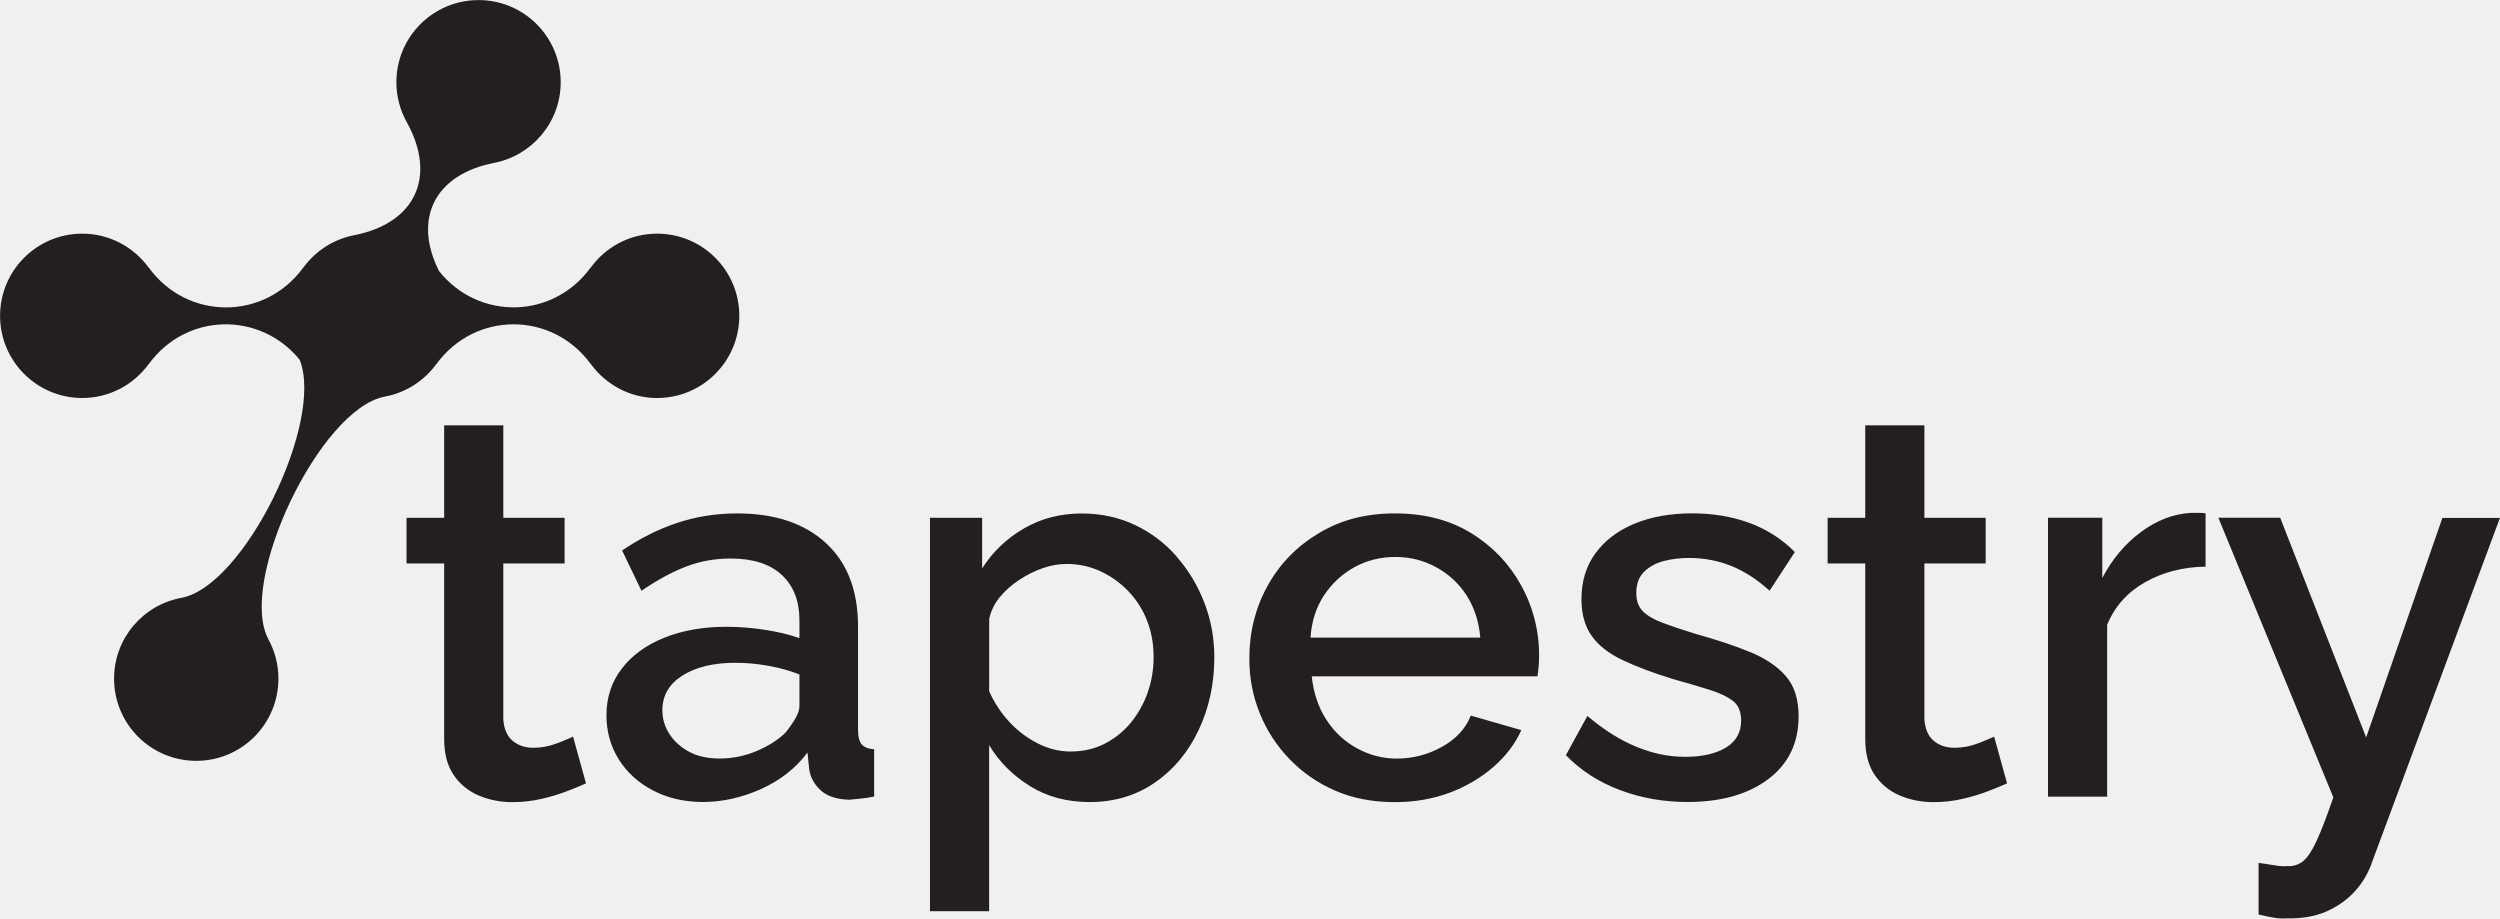
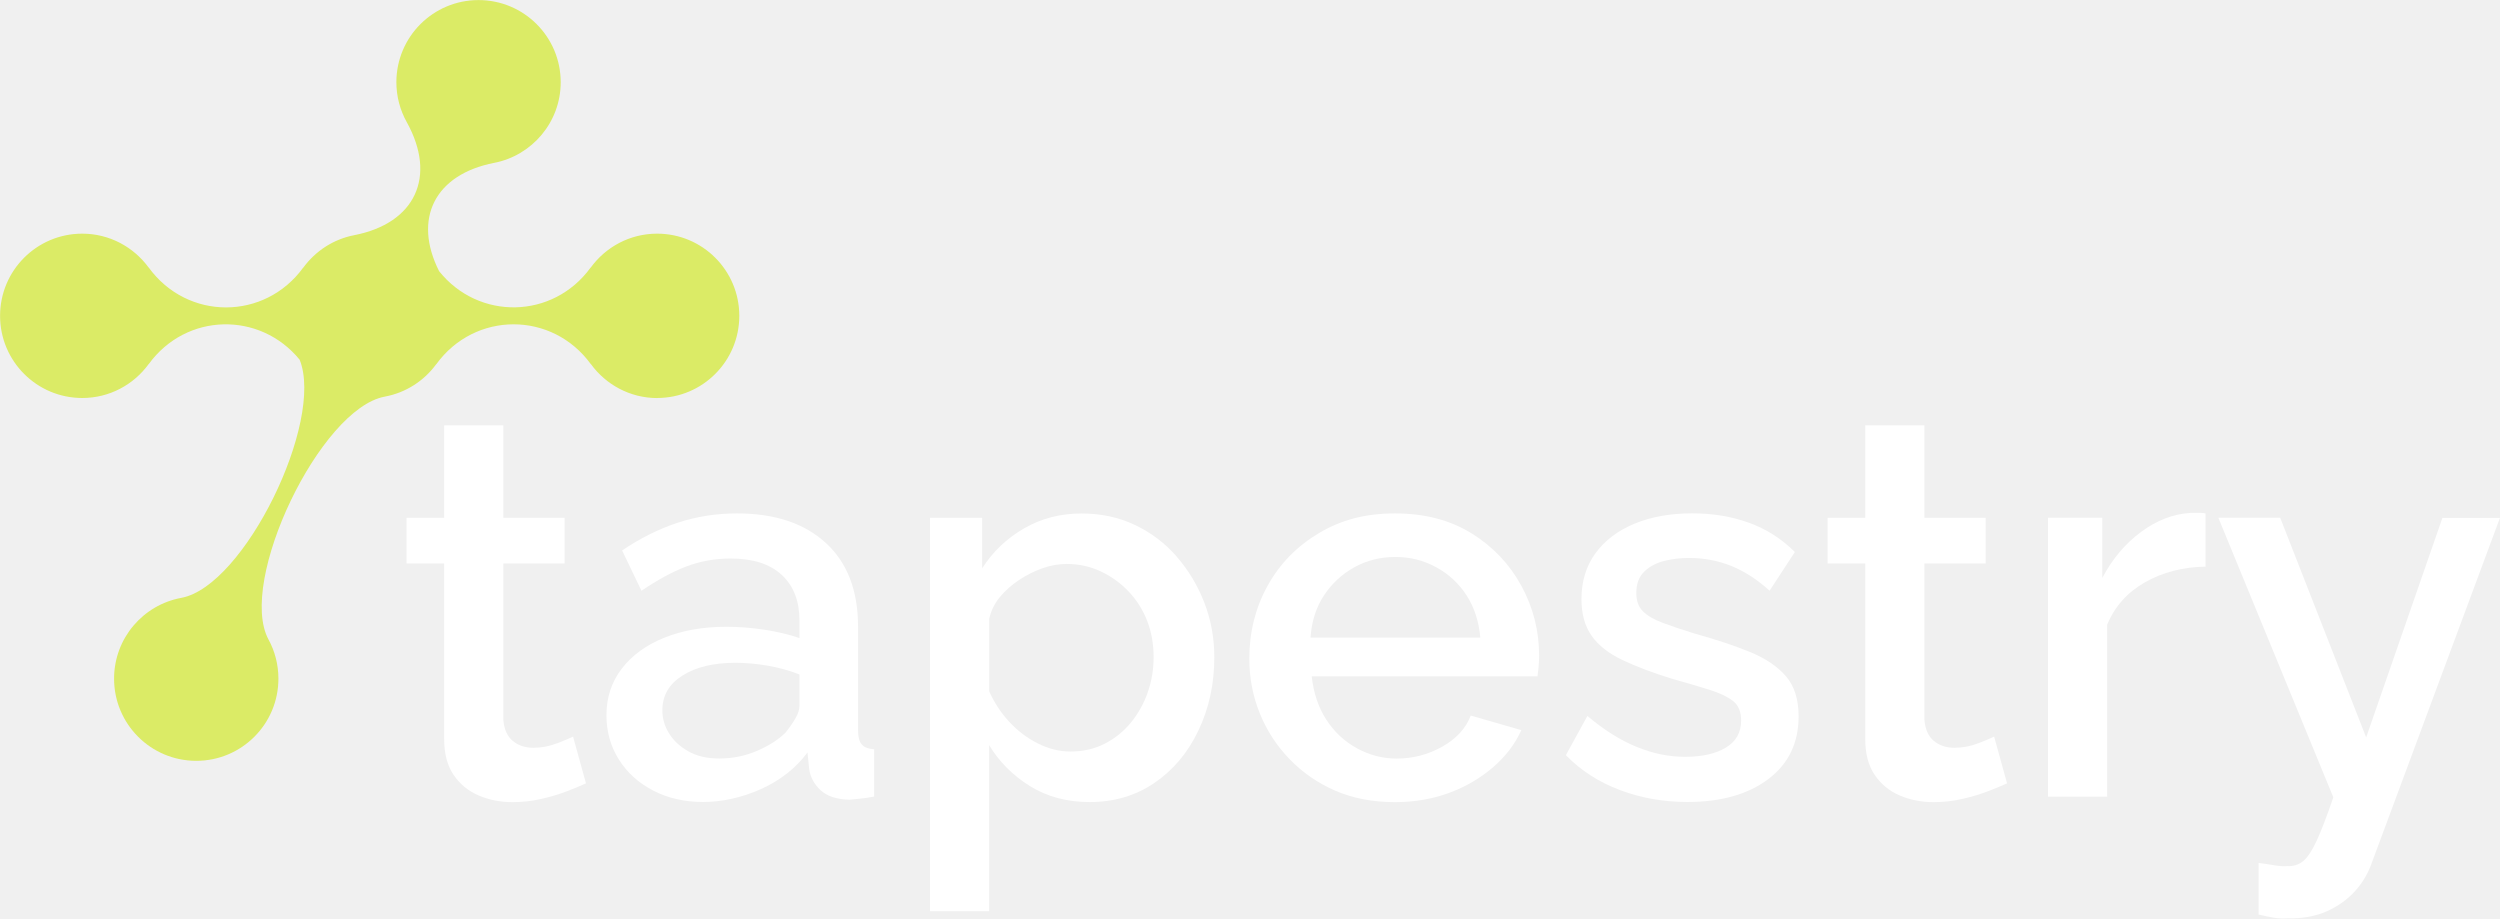
- <svg xmlns="http://www.w3.org/2000/svg" id="prefix__prefix__Layer_1" viewBox="0 0 354.15 130.09">
-   <defs>
-     <style>.prefix__prefix__cls-1{fill:#231f20}</style>
-   </defs>
-   <path class="prefix__prefix__cls-1" d="M93.09 56.38c6.43 0 11.64-5.21 11.64-11.64S99.52 33.1 93.09 33.1c-3.88 0-7.3 1.9-9.42 4.82v-.02c-5.34 7.35-15.88 7.51-21.47.51-3.74-7.43-.61-13.7 7.81-15.34 5.36-1.04 9.42-5.76 9.42-11.42C79.43 5.22 74.22.01 67.79.01S56.15 5.22 56.15 11.65c0 2.05.54 3.98 1.47 5.65 4.29 7.73 1.21 14.33-7.46 16.02-2.95.57-5.49 2.26-7.2 4.6v-.02c-5.47 7.53-16.42 7.53-21.89 0v.02c-2.12-2.91-5.54-4.82-9.42-4.82C5.22 33.1.01 38.31.01 44.74s5.21 11.64 11.64 11.64c3.88 0 7.3-1.9 9.42-4.82v.02c5.31-7.31 15.76-7.5 21.38-.62 3.52 8.77-7.84 32.09-16.76 33.73h.01c-5.43.99-9.54 5.74-9.54 11.45 0 6.43 5.21 11.64 11.64 11.64s11.64-5.21 11.64-11.64c0-2.01-.51-3.91-1.41-5.56-4.41-8.21 7.32-32.7 16.47-34.39h-.01c3-.55 5.6-2.25 7.32-4.62v.02c5.47-7.53 16.42-7.53 21.89 0v-.02c2.12 2.91 5.54 4.82 9.42 4.82z" />
-   <path class="prefix__prefix__cls-1" d="M78.95 105.28c-1.09.43-2.22.65-3.39.65s-2.15-.33-2.93-.98c-.79-.66-1.23-1.67-1.33-3.03v-22.1h8.68v-6.47H71.3v-13.1h-8.38v13.1h-5.33v6.47h5.33v24.86c0 2.07.44 3.77 1.33 5.08a8.022 8.022 0 003.54 2.92c1.47.63 3.07.95 4.8.95 1.42 0 2.79-.15 4.11-.46 1.32-.3 2.54-.67 3.65-1.1 1.12-.43 2-.8 2.66-1.1l-1.83-6.62c-.41.2-1.16.52-2.25.95zm42.6-1.83V88.77c0-5.12-1.52-9.07-4.57-11.86-3.05-2.79-7.23-4.18-12.56-4.18-2.94 0-5.76.44-8.45 1.33-2.69.89-5.3 2.2-7.84 3.92l2.74 5.71c2.23-1.52 4.34-2.67 6.32-3.43 1.98-.76 4.09-1.14 6.32-1.14 3.15 0 5.56.77 7.23 2.32 1.68 1.55 2.51 3.7 2.51 6.45v2.5c-1.47-.51-3.12-.9-4.95-1.18a35.7 35.7 0 00-5.41-.42c-3.3 0-6.23.52-8.79 1.55-2.56 1.03-4.57 2.49-6.02 4.38-1.45 1.89-2.17 4.09-2.17 6.6 0 2.31.58 4.4 1.75 6.26 1.17 1.86 2.79 3.33 4.87 4.41s4.44 1.62 7.08 1.62 5.47-.61 8.19-1.83c2.71-1.22 4.91-2.94 6.59-5.18l.23 2.28c.15 1.17.69 2.18 1.6 3.04.91.86 2.28 1.32 4.11 1.37.41-.05.9-.1 1.48-.15a19.1 19.1 0 002.02-.3v-6.7c-.81-.05-1.4-.27-1.75-.68-.36-.4-.53-1.08-.53-2.03zm-8.3-3.48c0 .55-.19 1.15-.57 1.8-.38.65-.85 1.32-1.41 2.02-1.02 1-2.36 1.86-4.04 2.58-1.68.72-3.45 1.08-5.33 1.08-1.73 0-3.19-.34-4.38-1.01-1.19-.67-2.11-1.52-2.74-2.55a6.027 6.027 0 01-.95-3.26c0-2.1.95-3.74 2.86-4.94 1.9-1.2 4.4-1.8 7.5-1.8 1.47 0 2.99.14 4.57.41 1.57.27 3.07.69 4.49 1.24v4.42zm53.45-21.12a18.034 18.034 0 00-5.94-4.49c-2.28-1.08-4.8-1.62-7.54-1.62-3 0-5.71.7-8.15 2.11s-4.42 3.29-5.94 5.66v-7.16h-7.39v55.73h8.38v-23.53c1.42 2.36 3.35 4.3 5.79 5.81 2.44 1.51 5.25 2.26 8.45 2.26 3.45 0 6.51-.9 9.17-2.71s4.75-4.29 6.24-7.43c1.5-3.14 2.25-6.6 2.25-10.37 0-2.72-.47-5.29-1.41-7.73-.94-2.44-2.25-4.61-3.92-6.52zm-4.11 19.24c-.56 1.58-1.35 2.99-2.36 4.24a11.669 11.669 0 01-3.69 3c-1.45.75-3.08 1.13-4.91 1.13-1.57 0-3.12-.39-4.64-1.16-1.52-.77-2.87-1.8-4.04-3.07a15.84 15.84 0 01-2.82-4.3V87.67c.25-1.15.76-2.18 1.52-3.1s1.68-1.73 2.74-2.43c1.07-.7 2.17-1.25 3.31-1.65 1.14-.4 2.27-.6 3.39-.6 1.73 0 3.34.35 4.83 1.05 1.5.7 2.82 1.65 3.96 2.85 1.14 1.2 2.02 2.59 2.63 4.17.61 1.58.91 3.29.91 5.14 0 1.75-.28 3.42-.84 4.99zm45.87-22.53c-3.02-1.88-6.64-2.83-10.85-2.83s-7.65.93-10.77 2.79c-3.12 1.86-5.55 4.34-7.27 7.46-1.73 3.11-2.59 6.55-2.59 10.32 0 2.72.49 5.3 1.48 7.75.99 2.44 2.4 4.61 4.23 6.5 1.83 1.89 3.98 3.38 6.47 4.46 2.49 1.08 5.3 1.62 8.45 1.62 2.79 0 5.37-.45 7.73-1.33s4.43-2.11 6.21-3.65c1.78-1.55 3.1-3.29 3.96-5.22l-7.16-2.06c-.71 1.83-2.07 3.3-4.07 4.42a12.987 12.987 0 01-6.43 1.67c-1.98 0-3.86-.49-5.63-1.46-1.78-.98-3.22-2.33-4.34-4.06-1.12-1.73-1.8-3.77-2.06-6.13h31.98c.05-.3.1-.71.15-1.24a20.353 20.353 0 00-2.43-11.58c-1.67-3.07-4.02-5.54-7.04-7.43zm-22.81 14.76c.15-2.29.79-4.28 1.9-5.97 1.12-1.69 2.55-3.02 4.3-3.99 1.75-.97 3.69-1.46 5.82-1.46s4.01.49 5.79 1.46c1.78.97 3.21 2.3 4.3 3.99 1.09 1.69 1.74 3.68 1.94 5.97h-24.06zm62.29 2.06c-2.18-.9-4.82-1.78-7.92-2.64-1.78-.55-3.27-1.05-4.49-1.51s-2.15-.99-2.78-1.62c-.64-.63-.95-1.49-.95-2.6 0-1.31.38-2.32 1.14-3.05.76-.73 1.71-1.23 2.85-1.51 1.14-.28 2.3-.41 3.46-.41 2.13 0 4.14.38 6.02 1.14 1.88.76 3.68 1.93 5.41 3.5l3.58-5.48a17.542 17.542 0 00-6.51-4.15c-2.46-.89-5.14-1.33-8.03-1.33-3.1 0-5.82.49-8.19 1.47-2.36.98-4.2 2.38-5.52 4.19-1.32 1.81-1.98 3.97-1.98 6.49 0 2.11.48 3.85 1.45 5.21.96 1.36 2.42 2.5 4.38 3.43 1.95.93 4.33 1.82 7.12 2.68 1.98.55 3.69 1.06 5.14 1.51 1.45.45 2.56.98 3.35 1.58.79.6 1.18 1.54 1.18 2.79 0 1.69-.72 2.97-2.17 3.84-1.45.87-3.36 1.3-5.75 1.3s-4.58-.47-6.89-1.41c-2.31-.94-4.63-2.4-6.97-4.38l-3.05 5.56c2.13 2.18 4.69 3.83 7.69 4.95 2.99 1.12 6.17 1.68 9.52 1.68 4.77 0 8.59-1.08 11.46-3.24 2.87-2.16 4.3-5.12 4.3-8.89 0-2.41-.6-4.3-1.79-5.68s-2.88-2.52-5.06-3.43zm32.32 12.9c-1.09.43-2.22.65-3.39.65s-2.15-.33-2.93-.98c-.79-.66-1.23-1.67-1.33-3.03v-22.1h8.68v-6.47h-8.68v-13.1h-8.38v13.1h-5.33v6.47h5.33v24.86c0 2.07.44 3.77 1.33 5.08a8.022 8.022 0 003.54 2.92c1.47.63 3.07.95 4.8.95 1.42 0 2.79-.15 4.11-.46 1.32-.3 2.54-.67 3.65-1.1 1.12-.43 2-.8 2.66-1.1l-1.83-6.62c-.41.2-1.16.52-2.25.95zm30.03-32.62c-2.44.15-4.77 1.05-7 2.7-2.23 1.65-4.06 3.82-5.48 6.51v-8.53h-7.69v39.52h8.38V88.5c1.07-2.59 2.86-4.59 5.37-6.02 2.51-1.42 5.37-2.16 8.57-2.21v-7.54c-.2-.05-.47-.08-.8-.08h-1.33zm35.71.68l-10.81 31.12-12.18-31.12h-8.76l16.29 39.61c-.91 2.66-1.7 4.71-2.36 6.15-.66 1.43-1.31 2.4-1.94 2.91-.64.5-1.38.73-2.25.68-.46.05-1.05.01-1.79-.11-.74-.13-1.48-.24-2.25-.34v7.31c.81.2 1.55.35 2.21.46.66.1 1.29.13 1.9.08 2.08.05 3.92-.28 5.52-.98 1.6-.71 2.94-1.67 4.04-2.88 1.09-1.21 1.89-2.58 2.4-4.09l18.12-48.77h-8.15z" />
+ <svg xmlns="http://www.w3.org/2000/svg" viewBox="0 0 354.15 130.09">
+   <g fill="white">
+     <path fill="hsl(67deg 77% 66%)" d="m93.09 56.38c6.43 0 11.64-5.21 11.64-11.64s-5.21-11.64-11.64-11.64c-3.88 0-7.3 1.9-9.42 4.82v-.02c-5.34 7.35-15.88 7.51-21.47.51-3.74-7.43-.61-13.7 7.81-15.34 5.36-1.04 9.42-5.76 9.42-11.42 0-6.43-5.21-11.64-11.64-11.64s-11.64 5.21-11.64 11.64c0 2.05.54 3.98 1.47 5.65 4.29 7.73 1.21 14.33-7.46 16.02-2.95.57-5.49 2.26-7.2 4.6v-.02c-5.47 7.53-16.42 7.53-21.89 0v.02c-2.12-2.91-5.54-4.82-9.42-4.82-6.43 0-11.64 5.21-11.64 11.64s5.21 11.64 11.64 11.64c3.88 0 7.3-1.9 9.42-4.82v.02c5.31-7.31 15.76-7.5 21.38-.62 3.52 8.77-7.84 32.09-16.76 33.73h.01c-5.43.99-9.54 5.74-9.54 11.45 0 6.43 5.21 11.64 11.64 11.64s11.64-5.21 11.64-11.64c0-2.01-.51-3.91-1.41-5.56-4.41-8.21 7.32-32.7 16.47-34.39h-.01c3-.55 5.6-2.25 7.32-4.62v.02c5.47-7.53 16.42-7.53 21.89 0v-.02c2.12 2.91 5.54 4.82 9.42 4.82z" />
+     <path d="m78.95 105.28c-1.09.43-2.22.65-3.39.65s-2.15-.33-2.93-.98c-.79-.66-1.23-1.67-1.33-3.03v-22.1h8.68v-6.47h-8.68v-13.1h-8.38v13.1h-5.33v6.47h5.33v24.86c0 2.07.44 3.77 1.33 5.08s2.07 2.29 3.54 2.92 3.07.95 4.8.95c1.42 0 2.79-.15 4.11-.46 1.32-.3 2.54-.67 3.65-1.1 1.12-.43 2-.8 2.66-1.1l-1.83-6.62c-.41.2-1.16.52-2.25.95z" />
+     <path d="m121.55 103.45v-14.68c0-5.12-1.52-9.07-4.57-11.86s-7.23-4.18-12.56-4.18c-2.94 0-5.76.44-8.45 1.33s-5.3 2.2-7.84 3.92l2.74 5.71c2.23-1.52 4.34-2.67 6.32-3.43s4.09-1.14 6.32-1.14c3.15 0 5.56.77 7.23 2.32 1.68 1.55 2.51 3.7 2.51 6.45v2.5c-1.47-.51-3.12-.9-4.95-1.18s-3.63-.42-5.41-.42c-3.3 0-6.23.52-8.79 1.55s-4.57 2.49-6.02 4.38-2.17 4.09-2.17 6.6c0 2.31.58 4.4 1.75 6.26s2.79 3.33 4.87 4.41 4.44 1.62 7.08 1.62 5.47-.61 8.19-1.83c2.71-1.22 4.91-2.94 6.59-5.18l.23 2.28c.15 1.17.69 2.18 1.6 3.04s2.28 1.32 4.11 1.37c.41-.05.9-.1 1.48-.15s1.26-.15 2.02-.3v-6.7c-.81-.05-1.4-.27-1.75-.68-.36-.4-.53-1.08-.53-2.03zm-8.3-3.48c0 .55-.19 1.15-.57 1.8s-.85 1.32-1.41 2.02c-1.02 1-2.36 1.86-4.04 2.58s-3.45 1.08-5.33 1.08c-1.73 0-3.19-.34-4.38-1.01s-2.11-1.52-2.74-2.55c-.64-1.02-.95-2.11-.95-3.26 0-2.1.95-3.74 2.86-4.94 1.9-1.2 4.4-1.8 7.5-1.8 1.47 0 2.99.14 4.57.41 1.57.27 3.07.69 4.49 1.24v4.42z" />
+     <path d="m166.7 78.85c-1.67-1.91-3.65-3.41-5.94-4.49-2.28-1.08-4.8-1.62-7.54-1.62-3 0-5.71.7-8.15 2.11s-4.42 3.29-5.94 5.66v-7.16h-7.39v55.73h8.38v-23.53c1.42 2.36 3.35 4.3 5.79 5.81s5.25 2.26 8.45 2.26c3.45 0 6.51-.9 9.17-2.71s4.75-4.29 6.24-7.43c1.5-3.14 2.25-6.6 2.25-10.37 0-2.72-.47-5.29-1.41-7.73s-2.25-4.61-3.92-6.52zm-4.11 19.24c-.56 1.58-1.35 2.99-2.36 4.24-1.02 1.25-2.25 2.25-3.69 3-1.45.75-3.08 1.13-4.91 1.13-1.57 0-3.12-.39-4.64-1.16s-2.87-1.8-4.04-3.07-2.11-2.71-2.82-4.3v-10.26c.25-1.15.76-2.18 1.52-3.1s1.68-1.73 2.74-2.43c1.07-.7 2.17-1.25 3.31-1.65s2.27-.6 3.39-.6c1.73 0 3.34.35 4.83 1.05 1.5.7 2.82 1.65 3.96 2.85s2.02 2.59 2.63 4.17.91 3.29.91 5.14c0 1.75-.28 3.42-.84 4.99z" />
+     <path d="m208.46 75.56c-3.02-1.88-6.64-2.83-10.85-2.83s-7.65.93-10.77 2.79-5.55 4.34-7.27 7.46c-1.73 3.11-2.59 6.55-2.59 10.32 0 2.72.49 5.3 1.48 7.75.99 2.44 2.4 4.61 4.23 6.5s3.98 3.38 6.47 4.46 5.3 1.62 8.45 1.62c2.79 0 5.37-.45 7.73-1.33s4.43-2.11 6.21-3.65c1.78-1.55 3.1-3.29 3.96-5.22l-7.16-2.06c-.71 1.83-2.07 3.3-4.07 4.42-2.01 1.12-4.15 1.67-6.43 1.67-1.98 0-3.86-.49-5.63-1.46-1.78-.98-3.22-2.33-4.34-4.06s-1.8-3.77-2.06-6.13h31.98c.05-.3.1-.71.15-1.24s.08-1.09.08-1.7c0-3.52-.84-6.81-2.51-9.88s-4.02-5.54-7.04-7.43zm-22.81 14.76c.15-2.29.79-4.28 1.9-5.97 1.12-1.69 2.55-3.02 4.3-3.99s3.69-1.46 5.82-1.46 4.01.49 5.79 1.46 3.21 2.3 4.3 3.99 1.74 3.68 1.94 5.97h-24.06z" />
+     <path d="m247.94 92.38c-2.18-.9-4.82-1.78-7.92-2.64-1.78-.55-3.27-1.05-4.49-1.51s-2.15-.99-2.78-1.62c-.64-.63-.95-1.49-.95-2.6 0-1.31.38-2.32 1.14-3.05s1.71-1.23 2.85-1.51 2.3-.41 3.46-.41c2.13 0 4.14.38 6.02 1.14s3.68 1.93 5.41 3.5l3.58-5.48c-1.88-1.88-4.05-3.26-6.51-4.15s-5.14-1.33-8.03-1.33c-3.1 0-5.82.49-8.19 1.47-2.36.98-4.2 2.38-5.52 4.19s-1.98 3.97-1.98 6.49c0 2.11.48 3.85 1.45 5.21.96 1.36 2.42 2.5 4.38 3.43 1.95.93 4.33 1.82 7.12 2.68 1.98.55 3.69 1.06 5.14 1.51s2.56.98 3.35 1.58 1.18 1.54 1.18 2.79c0 1.69-.72 2.97-2.17 3.84s-3.36 1.3-5.75 1.3-4.58-.47-6.89-1.41-4.63-2.4-6.97-4.38l-3.05 5.56c2.13 2.18 4.69 3.83 7.69 4.95 2.99 1.12 6.17 1.68 9.52 1.68 4.77 0 8.59-1.08 11.46-3.24s4.3-5.12 4.3-8.89c0-2.41-.6-4.3-1.79-5.68s-2.88-2.52-5.06-3.43z" />
+     <path d="m280.26 105.28c-1.09.43-2.22.65-3.39.65s-2.15-.33-2.93-.98c-.79-.66-1.23-1.67-1.33-3.03v-22.1h8.68v-6.47h-8.68v-13.1h-8.38v13.1h-5.33v6.47h5.33v24.86c0 2.07.44 3.77 1.33 5.08s2.07 2.29 3.54 2.92 3.07.95 4.8.95c1.42 0 2.79-.15 4.11-.46 1.32-.3 2.54-.67 3.65-1.1 1.12-.43 2-.8 2.66-1.1l-1.83-6.62c-.41.2-1.16.52-2.25.95z" />
+     <path d="m310.29 72.66c-2.44.15-4.77 1.05-7 2.7s-4.06 3.82-5.48 6.51v-8.53h-7.69v39.52h8.38v-24.36c1.07-2.59 2.86-4.59 5.37-6.02 2.51-1.42 5.37-2.16 8.57-2.21v-7.54c-.2-.05-.47-.08-.8-.08h-1.33z" />
+     <path d="m346 73.34-10.81 31.12-12.18-31.12h-8.76l16.29 39.61c-.91 2.66-1.7 4.71-2.36 6.15-.66 1.43-1.31 2.4-1.94 2.91-.64.5-1.38.73-2.25.68-.46.05-1.05.01-1.79-.11-.74-.13-1.48-.24-2.25-.34v7.31c.81.2 1.55.35 2.21.46.66.1 1.29.13 1.9.08 2.08.05 3.92-.28 5.52-.98 1.6-.71 2.94-1.67 4.04-2.88 1.09-1.21 1.89-2.58 2.4-4.09l18.12-48.77h-8.15z" />
+   </g>
</svg>
